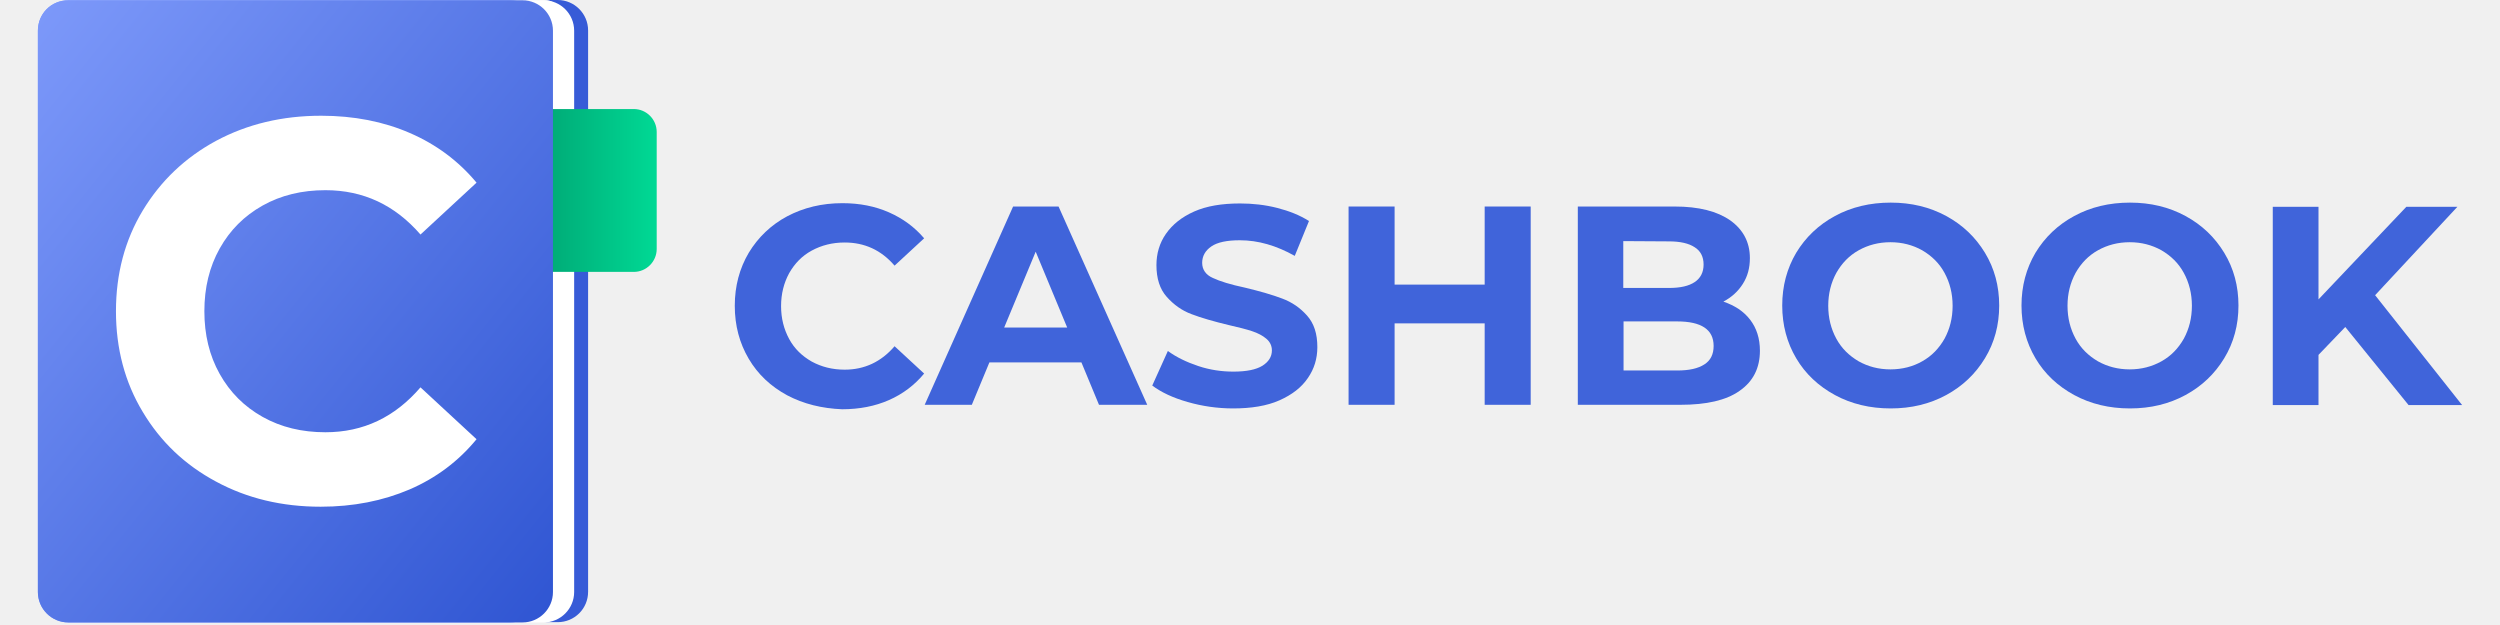
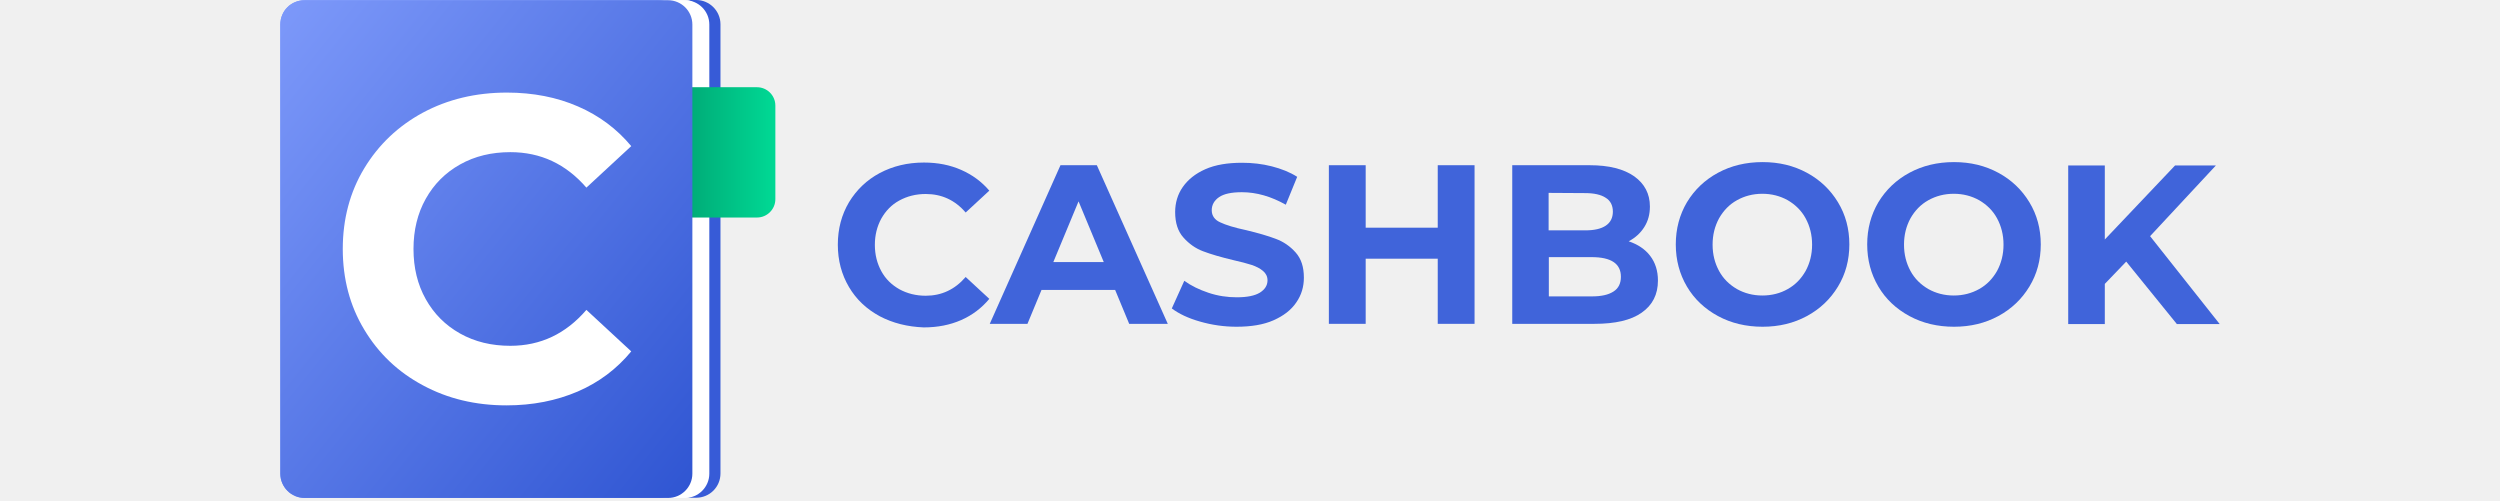
- <svg xmlns="http://www.w3.org/2000/svg" width="100" height="25" viewBox="0 0 512 132" fill="none">
+ <svg xmlns="http://www.w3.org/2000/svg" width="150" height="30" viewBox="0 0 512 132" fill="none">
  <path d="M109.786 131.401H106.959C109.02 131.401 110.669 129.752 110.669 127.691V3.711C110.669 1.649 109.02 0 106.959 0H109.786C113.32 0 116.206 2.886 116.206 6.42V124.981C116.206 128.574 113.32 131.401 109.786 131.401Z" fill="#375BD7" />
  <path d="M6.42 0.059H106.841C110.375 0.059 113.261 2.945 113.261 6.479V125.04C113.261 128.574 110.375 131.46 106.841 131.46H6.42C2.886 131.46 0 128.574 0 125.04V6.479C0 2.886 2.827 0.059 6.42 0.059Z" fill="white" />
  <path d="M6.42 0.059H99.773C103.307 0.059 106.193 2.945 106.193 6.479V125.04C106.193 128.574 103.307 131.46 99.773 131.46H6.42C2.886 131.46 0 128.574 0 125.04V6.479C0 2.886 2.827 0.059 6.42 0.059Z" fill="#7898FF" />
  <path d="M105.722 23.029H125.865C128.515 23.029 130.695 25.208 130.695 27.859V52.596C130.695 55.246 128.515 57.425 125.865 57.425H105.722V23.029Z" fill="url(#paint0_linear_17_430)" />
  <path d="M6.42 0.059H102.365C105.899 0.059 108.785 2.945 108.785 6.479V125.04C108.785 128.574 105.899 131.46 102.365 131.46H6.42C2.886 131.46 0 128.574 0 125.04V6.479C0 2.886 2.827 0.059 6.42 0.059Z" fill="url(#paint1_linear_17_430)" />
  <path d="M37.636 101.717C31.039 98.183 25.915 93.294 22.146 86.992C18.376 80.749 16.491 73.622 16.491 65.73C16.491 57.838 18.376 50.711 22.146 44.468C25.915 38.225 31.098 33.277 37.636 29.743C44.232 26.21 51.595 24.443 59.84 24.443C66.731 24.443 73.034 25.68 78.57 28.094C84.165 30.509 88.877 34.043 92.647 38.578L80.808 49.533C75.389 43.29 68.734 40.168 60.724 40.168C55.776 40.168 51.359 41.228 47.472 43.408C43.584 45.587 40.581 48.591 38.401 52.478C36.222 56.365 35.162 60.783 35.162 65.73C35.162 70.677 36.222 75.095 38.401 78.982C40.581 82.869 43.584 85.873 47.472 88.052C51.359 90.232 55.776 91.292 60.724 91.292C68.734 91.292 75.389 88.111 80.808 81.809L92.647 92.764C88.818 97.417 84.106 100.951 78.511 103.366C72.857 105.781 66.614 107.018 59.723 107.018C51.536 107.018 44.173 105.251 37.636 101.717Z" fill="white" />
  <path d="M158.259 83.491C154.784 81.607 152.075 79.074 150.131 75.776C148.187 72.477 147.186 68.767 147.186 64.585C147.186 60.403 148.187 56.693 150.131 53.395C152.133 50.096 154.843 47.505 158.259 45.679C161.734 43.853 165.562 42.911 169.921 42.911C173.572 42.911 176.812 43.559 179.757 44.854C182.702 46.15 185.175 47.976 187.178 50.332L180.935 56.104C178.107 52.806 174.574 51.215 170.392 51.215C167.8 51.215 165.503 51.804 163.442 52.923C161.38 54.042 159.849 55.633 158.671 57.694C157.552 59.755 156.963 62.053 156.963 64.644C156.963 67.236 157.552 69.532 158.671 71.594C159.79 73.655 161.38 75.187 163.442 76.365C165.503 77.484 167.8 78.073 170.392 78.073C174.574 78.073 178.107 76.424 180.935 73.125L187.178 78.897C185.175 81.312 182.702 83.197 179.757 84.493C176.812 85.788 173.513 86.436 169.862 86.436C165.562 86.26 161.734 85.317 158.259 83.491Z" fill="#4064DA" />
  <path d="M220.396 76.541H200.96L197.249 85.494H187.296L205.966 43.617H215.567L234.296 85.494H224.107L220.396 76.541ZM217.392 69.179L210.737 53.159L204.081 69.179H217.392Z" fill="#4064DA" />
  <path d="M242.836 84.905C239.715 84.022 237.241 82.844 235.356 81.43L238.654 74.127C240.421 75.422 242.601 76.483 245.074 77.307C247.548 78.132 250.022 78.485 252.496 78.485C255.264 78.485 257.266 78.073 258.621 77.248C259.917 76.424 260.623 75.364 260.623 74.009C260.623 73.008 260.211 72.183 259.445 71.535C258.68 70.887 257.679 70.357 256.442 69.945C255.205 69.533 253.556 69.12 251.494 68.649C248.314 67.884 245.663 67.118 243.661 66.352C241.599 65.587 239.891 64.35 238.419 62.7C236.946 61.051 236.24 58.813 236.24 55.986C236.24 53.571 236.888 51.333 238.242 49.39C239.597 47.446 241.54 45.856 244.191 44.678C246.841 43.5 250.081 42.97 253.909 42.97C256.559 42.97 259.21 43.264 261.743 43.912C264.275 44.56 266.513 45.443 268.457 46.68L265.453 54.042C261.566 51.863 257.737 50.744 253.85 50.744C251.141 50.744 249.138 51.157 247.843 52.04C246.547 52.923 245.899 54.101 245.899 55.515C245.899 56.928 246.665 58.048 248.137 58.696C249.61 59.402 251.907 60.109 254.969 60.757C258.15 61.523 260.8 62.288 262.803 63.054C264.864 63.82 266.572 64.998 268.045 66.647C269.517 68.296 270.224 70.475 270.224 73.302C270.224 75.717 269.576 77.896 268.221 79.84C266.867 81.842 264.864 83.374 262.214 84.552C259.563 85.73 256.265 86.26 252.437 86.26C249.138 86.26 245.899 85.789 242.836 84.905Z" fill="#4064DA" />
  <path d="M315.281 43.617V85.494H305.563V68.296H286.539V85.494H276.82V43.617H286.539V60.109H305.563V43.617H315.281V43.617Z" fill="#4064DA" />
  <path d="M361.633 67.53C362.988 69.297 363.695 71.476 363.695 74.068C363.695 77.719 362.281 80.546 359.395 82.549C356.568 84.552 352.386 85.494 346.909 85.494H325.234V43.617H345.672C350.796 43.617 354.683 44.619 357.452 46.562C360.161 48.506 361.575 51.156 361.575 54.514C361.575 56.575 361.103 58.342 360.102 59.932C359.101 61.522 357.746 62.759 355.979 63.702C358.394 64.526 360.279 65.763 361.633 67.53ZM334.835 50.921V60.816H344.494C346.909 60.816 348.676 60.403 349.913 59.579C351.15 58.754 351.797 57.517 351.797 55.868C351.797 54.219 351.15 52.982 349.913 52.217C348.676 51.392 346.85 50.98 344.494 50.98L334.835 50.921ZM351.974 76.954C353.27 76.129 353.918 74.833 353.918 73.066C353.918 69.591 351.326 67.883 346.202 67.883H334.894V78.249H346.202C348.735 78.249 350.62 77.837 351.974 76.954Z" fill="#4064DA" />
  <path d="M379.538 83.433C376.063 81.548 373.295 78.956 371.352 75.658C369.408 72.36 368.407 68.649 368.407 64.526C368.407 60.404 369.408 56.693 371.352 53.395C373.354 50.096 376.063 47.505 379.538 45.62C383.013 43.735 386.96 42.793 391.318 42.793C395.677 42.793 399.564 43.735 403.039 45.62C406.514 47.505 409.223 50.096 411.226 53.395C413.228 56.693 414.229 60.404 414.229 64.526C414.229 68.649 413.228 72.36 411.226 75.658C409.223 78.956 406.514 81.548 403.039 83.433C399.564 85.317 395.677 86.26 391.318 86.26C386.96 86.26 383.013 85.317 379.538 83.433ZM397.974 76.306C399.976 75.187 401.507 73.597 402.685 71.535C403.804 69.474 404.393 67.177 404.393 64.585C404.393 61.994 403.804 59.697 402.685 57.635C401.566 55.574 399.976 54.042 397.974 52.864C395.971 51.745 393.733 51.157 391.259 51.157C388.785 51.157 386.547 51.745 384.545 52.864C382.542 53.984 381.011 55.574 379.833 57.635C378.714 59.697 378.125 61.994 378.125 64.585C378.125 67.177 378.714 69.474 379.833 71.535C380.952 73.597 382.542 75.128 384.545 76.306C386.547 77.425 388.785 78.014 391.259 78.014C393.733 78.014 396.03 77.425 397.974 76.306Z" fill="#4064DA" />
  <path d="M430.073 83.433C426.598 81.548 423.83 78.956 421.886 75.658C419.942 72.36 418.941 68.649 418.941 64.526C418.941 60.404 419.942 56.693 421.886 53.395C423.889 50.096 426.598 47.505 430.073 45.62C433.548 43.735 437.494 42.793 441.852 42.793C446.211 42.793 450.098 43.735 453.573 45.62C457.048 47.505 459.757 50.096 461.76 53.395C463.763 56.693 464.764 60.404 464.764 64.526C464.764 68.649 463.763 72.36 461.76 75.658C459.757 78.956 457.048 81.548 453.573 83.433C450.098 85.317 446.211 86.26 441.852 86.26C437.494 86.26 433.548 85.317 430.073 83.433ZM448.508 76.306C450.51 75.187 452.042 73.597 453.22 71.535C454.339 69.474 454.928 67.177 454.928 64.585C454.928 61.994 454.339 59.697 453.22 57.635C452.101 55.574 450.51 54.042 448.508 52.864C446.505 51.745 444.267 51.157 441.794 51.157C439.32 51.157 437.082 51.745 435.079 52.864C433.077 53.984 431.545 55.574 430.367 57.635C429.248 59.697 428.659 61.994 428.659 64.585C428.659 67.177 429.248 69.474 430.367 71.535C431.486 73.597 433.077 75.128 435.079 76.306C437.082 77.425 439.32 78.014 441.794 78.014C444.267 78.014 446.505 77.425 448.508 76.306Z" fill="#4064DA" />
  <path d="M487.322 69.061L481.668 74.951V85.553H472.008V43.676H481.668V63.23L500.22 43.676H510.999L493.624 62.347L512 85.553H500.692L487.322 69.061Z" fill="#4064DA" />
  <defs>
    <linearGradient id="paint0_linear_17_430" x1="135.532" y1="40.249" x2="100.346" y2="40.249" gradientUnits="userSpaceOnUse">
      <stop stop-color="#00E39B" />
      <stop offset="1" stop-color="#009C6D" />
    </linearGradient>
    <linearGradient id="paint1_linear_17_430" x1="-0.666" y1="1.231" x2="129.272" y2="105.683" gradientUnits="userSpaceOnUse">
      <stop stop-color="#7D99FA" />
      <stop offset="1" stop-color="#2F55D2" />
    </linearGradient>
  </defs>
</svg>
